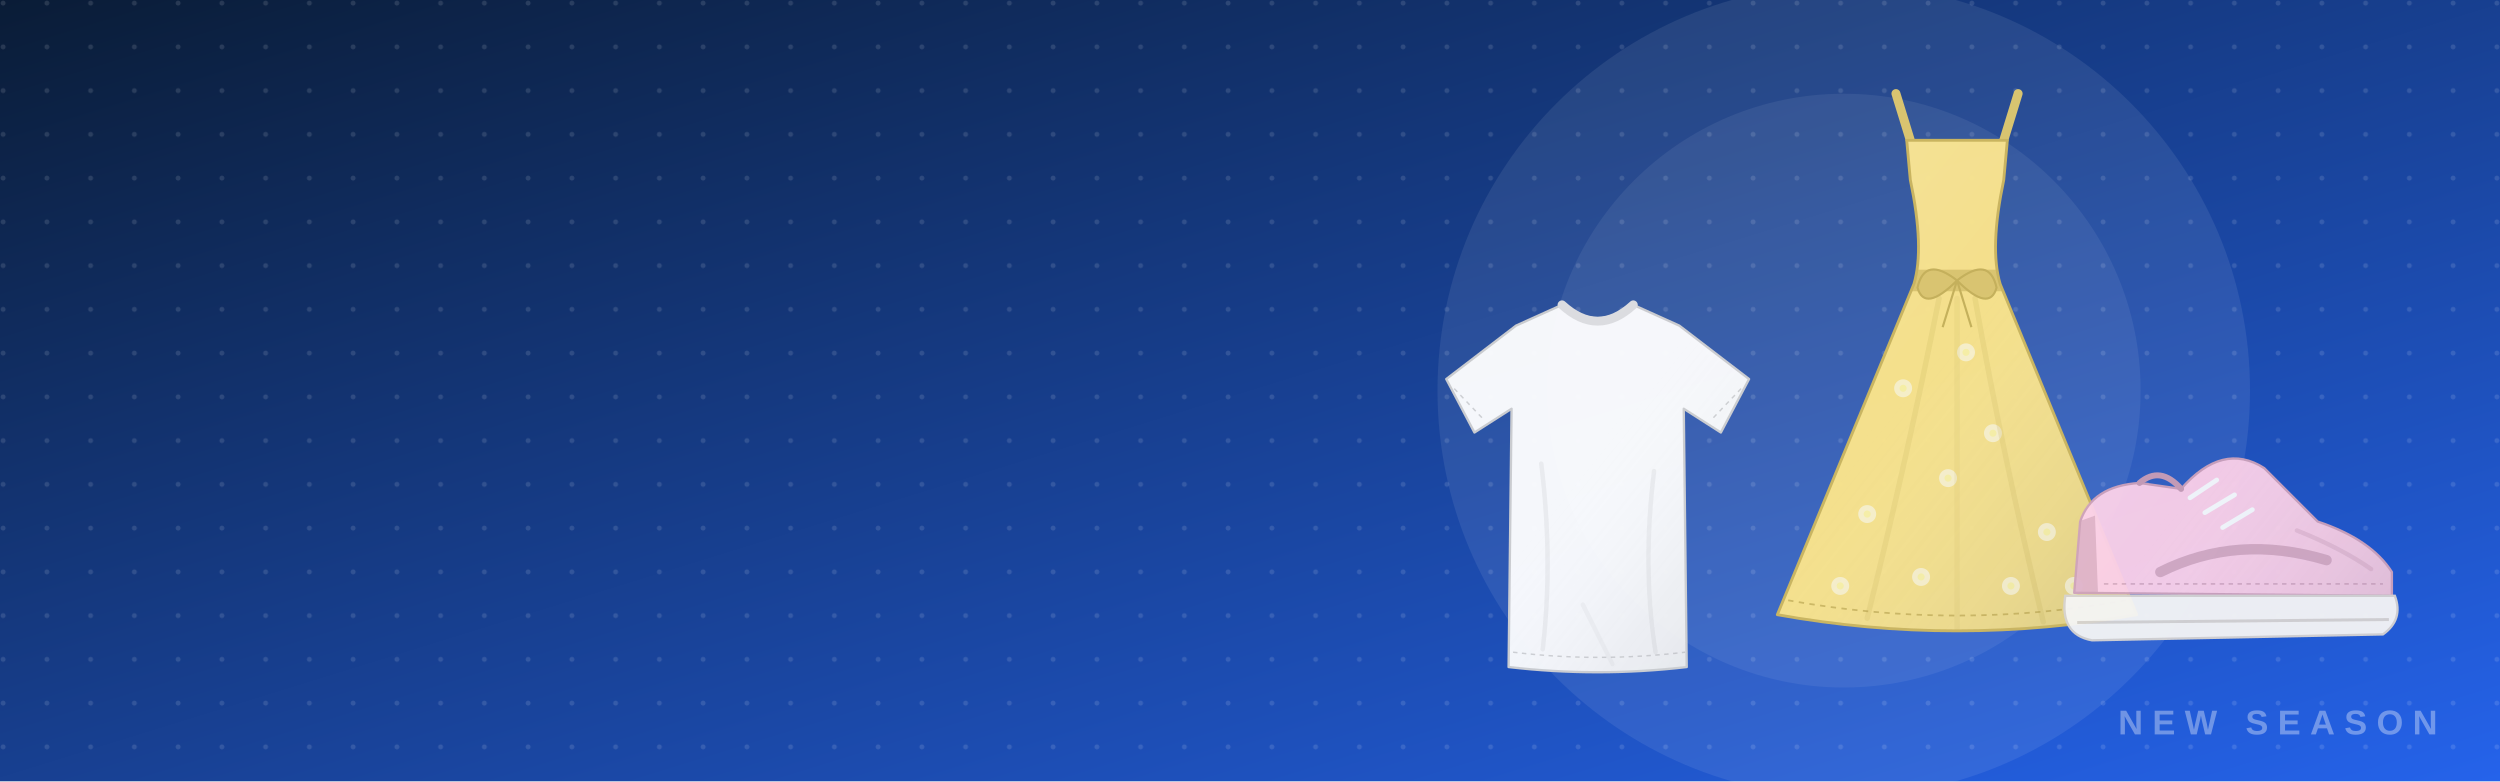
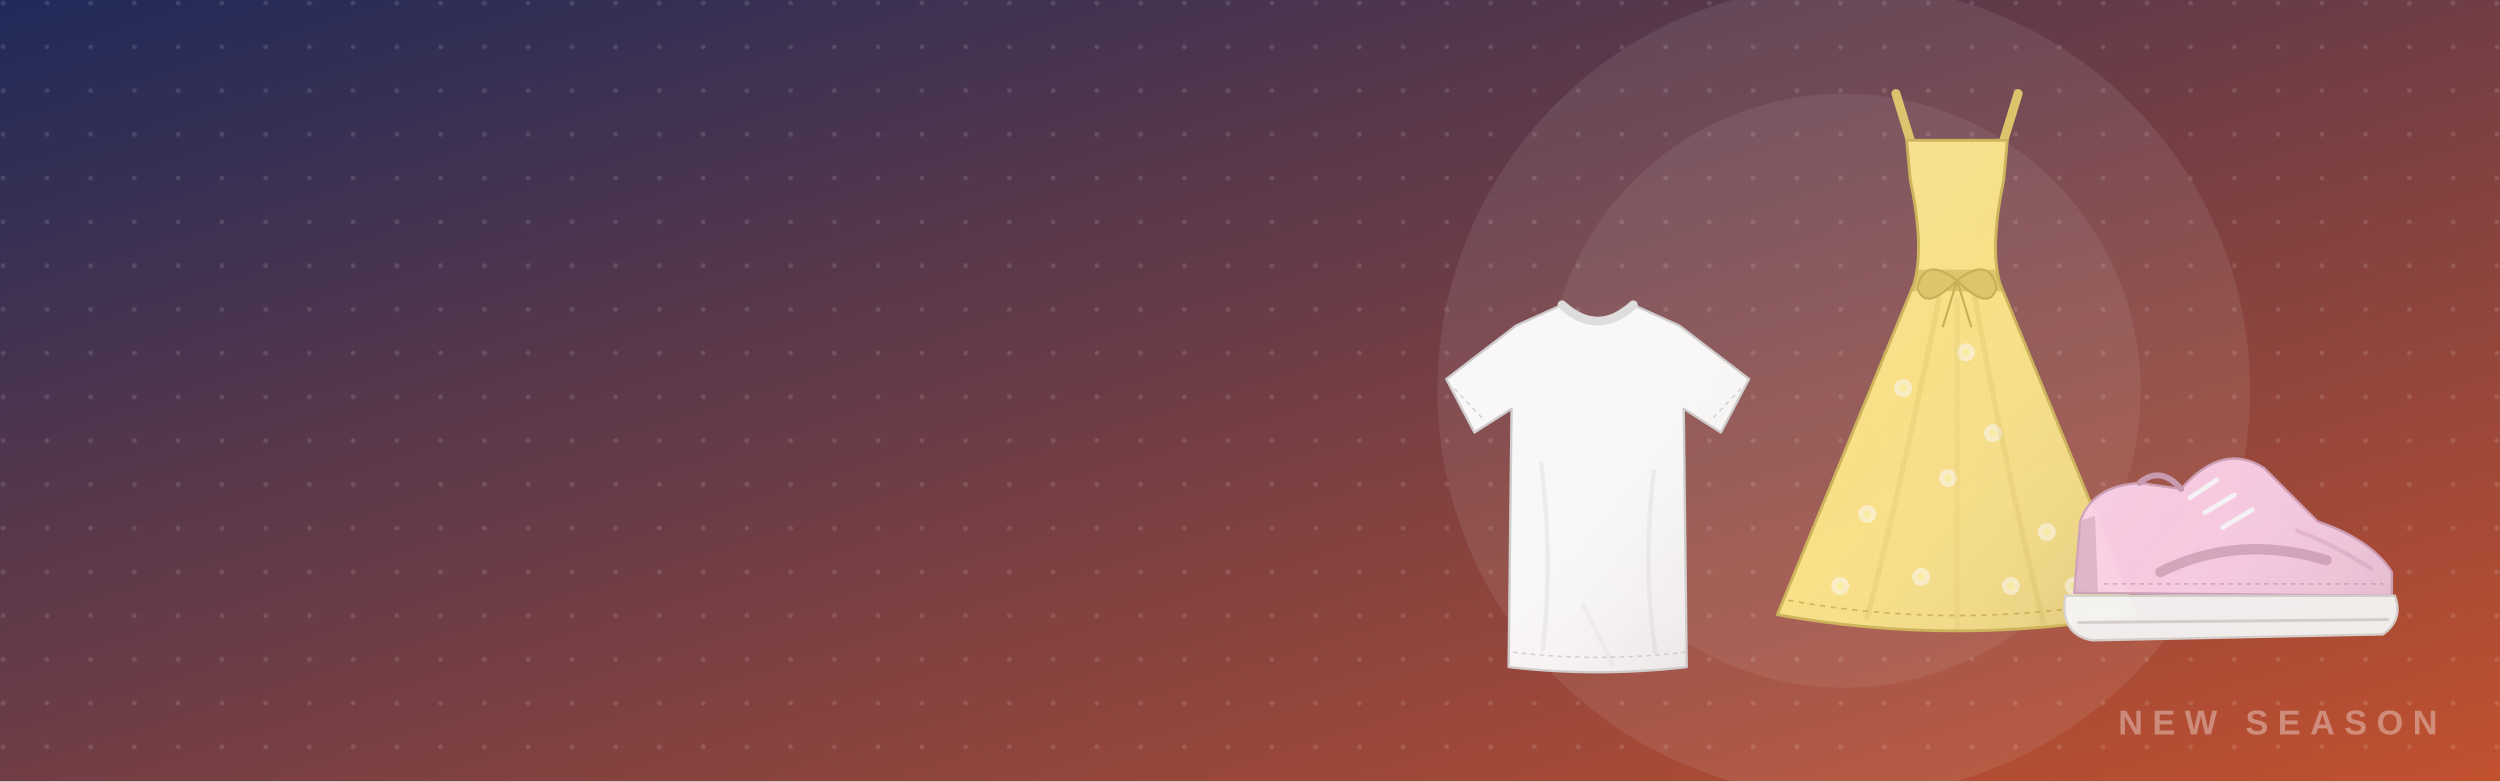
<svg xmlns="http://www.w3.org/2000/svg" viewBox="0 0 1600 500" width="1600" height="500">
  <defs>
    <radialGradient id="bg" cx="50%" cy="40%" r="75%">
      <stop offset="0" stop-color="#ffffff" />
      <stop offset="1" stop-color="#eceef1" />
    </radialGradient>
    <linearGradient id="light" x1="0" x2="1" y1="0" y2="1">
      <stop offset="0" stop-color="#ffffff" stop-opacity="0.22" />
      <stop offset="0.45" stop-color="#ffffff" stop-opacity="0" />
      <stop offset="1" stop-color="#000000" stop-opacity="0.22" />
    </linearGradient>
    <linearGradient id="metal" x1="0" x2="1" y1="0" y2="1">
      <stop offset="0" stop-color="#f4f4f5" />
      <stop offset="0.5" stop-color="#a1a1aa" />
      <stop offset="1" stop-color="#e4e4e7" />
    </linearGradient>
    <radialGradient id="floor" cx="50%" cy="50%" r="50%">
      <stop offset="0" stop-color="#000" stop-opacity="0.18" />
      <stop offset="1" stop-color="#000" stop-opacity="0" />
    </radialGradient>
  </defs>
  <defs>
    <linearGradient id="g" x1="0" x2="1" y1="0" y2="1">
-       <stop offset="0" stop-color="#0a1c36" />
-       <stop offset="1" stop-color="#2563eb" />
+       <stop offset="0" stop-color="#1f2a5a" />
+       <stop offset="1" stop-color="#c2512f" />
    </linearGradient>
    <pattern id="dots" width="28" height="28" patternUnits="userSpaceOnUse">
      <circle cx="2" cy="2" r="1.6" fill="#ffffff" opacity="0.12" />
    </pattern>
  </defs>
  <rect width="1600" height="500" fill="url(#g)" />
  <rect width="1600" height="500" fill="url(#dots)" />
  <circle cx="1180" cy="250" r="260" fill="#ffffff" opacity="0.08" />
  <circle cx="1180" cy="250" r="190" fill="#ffffff" opacity="0.07" />
  <g transform="translate(880 140) scale(0.95)" opacity="0.95">
    <clipPath id="clip76">
      <path d="M95 72 L126 58 Q150 76 174 58 L205 72 L252 108 L233 144 L208 128 L210 302 Q150 309 90 302 L92 128 L67 144 L48 108 Z" />
    </clipPath>
    <path d="M95 72 L126 58 Q150 76 174 58 L205 72 L252 108 L233 144 L208 128 L210 302 Q150 309 90 302 L92 128 L67 144 L48 108 Z" fill="#ffffff" />
    <g clip-path="url(#clip76)">
      <rect x="0" y="0" width="300" height="375" fill="url(#light)" />
      <path d="M112 165 Q120 230 113 290" fill="none" stroke="#c3c3c3" stroke-width="3" stroke-linecap="round" opacity="0.22" />
      <path d="M188 170 Q180 235 189 292" fill="none" stroke="#c3c3c3" stroke-width="3" stroke-linecap="round" opacity="0.22" />
      <path d="M140 260 Q150 280 160 300" fill="none" stroke="#c3c3c3" stroke-width="3" stroke-linecap="round" opacity="0.15" />
      <path d="M93 292 Q150 299 209 292" fill="none" stroke="#b9b9b9" stroke-width="1" stroke-dasharray="3 3" opacity="0.6" />
      <path d="M72 134 L52 113" fill="none" stroke="#b9b9b9" stroke-width="1" stroke-dasharray="3 3" opacity="0.6" />
      <path d="M228 134 L248 113" fill="none" stroke="#b9b9b9" stroke-width="1" stroke-dasharray="3 3" opacity="0.6" />
    </g>
    <path d="M95 72 L126 58 Q150 76 174 58 L205 72 L252 108 L233 144 L208 128 L210 302 Q150 309 90 302 L92 128 L67 144 L48 108 Z" fill="none" stroke="#d2d2d2" stroke-width="1.6" stroke-linejoin="round" />
    <path d="M126 58 Q150 80 174 58" fill="none" stroke="#e3e3e3" stroke-width="6" stroke-linecap="round" />
  </g>
  <g transform="translate(1080 30) scale(1.15)" opacity="0.95">
    <path d="M124 52 L116 26 M176 52 L184 26" stroke="#e1ca6e" stroke-width="5" stroke-linecap="round" />
    <clipPath id="clip77">
      <path d="M122 52 L178 52 L176 74 Q168 112 174 132 L250 316 Q150 334 50 316 L126 132 Q132 112 124 74 Z" />
    </clipPath>
    <path d="M122 52 L178 52 L176 74 Q168 112 174 132 L250 316 Q150 334 50 316 L126 132 Q132 112 124 74 Z" fill="#fde68a" />
    <g clip-path="url(#clip77)">
      <rect x="0" y="0" width="300" height="375" fill="url(#light)" />
      <g opacity="0.55">
        <circle cx="120" cy="190" r="5" fill="#fff" />
        <circle cx="120" cy="190" r="2" fill="#ffffbc" />
      </g>
      <g opacity="0.55">
        <circle cx="170" cy="215" r="5" fill="#fff" />
        <circle cx="170" cy="215" r="2" fill="#ffffbc" />
      </g>
      <g opacity="0.55">
        <circle cx="100" cy="260" r="5" fill="#fff" />
        <circle cx="100" cy="260" r="2" fill="#ffffbc" />
      </g>
      <g opacity="0.55">
        <circle cx="145" cy="240" r="5" fill="#fff" />
        <circle cx="145" cy="240" r="2" fill="#ffffbc" />
      </g>
      <g opacity="0.55">
        <circle cx="200" cy="270" r="5" fill="#fff" />
        <circle cx="200" cy="270" r="2" fill="#ffffbc" />
      </g>
      <g opacity="0.55">
        <circle cx="130" cy="295" r="5" fill="#fff" />
        <circle cx="130" cy="295" r="2" fill="#ffffbc" />
      </g>
      <g opacity="0.55">
        <circle cx="180" cy="300" r="5" fill="#fff" />
        <circle cx="180" cy="300" r="2" fill="#ffffbc" />
      </g>
      <g opacity="0.55">
        <circle cx="155" cy="170" r="5" fill="#fff" />
        <circle cx="155" cy="170" r="2" fill="#ffffbc" />
      </g>
      <g opacity="0.55">
        <circle cx="215" cy="300" r="5" fill="#fff" />
        <circle cx="215" cy="300" r="2" fill="#ffffbc" />
      </g>
      <g opacity="0.55">
        <circle cx="85" cy="300" r="5" fill="#fff" />
        <circle cx="85" cy="300" r="2" fill="#ffffbc" />
      </g>
      <path d="M140 140 Q122 230 100 318" fill="none" stroke="#c1aa4e" stroke-width="3" stroke-linecap="round" opacity="0.18" />
      <path d="M160 140 Q176 230 198 320" fill="none" stroke="#c1aa4e" stroke-width="3" stroke-linecap="round" opacity="0.18" />
      <path d="M150 140 L150 324" fill="none" stroke="#c1aa4e" stroke-width="3" stroke-linecap="round" opacity="0.12" />
      <rect x="100" y="124" width="100" height="12" fill="#e1ca6e" />
      <path d="M56 308 Q150 325 244 308" fill="none" stroke="#b7a044" stroke-width="1" stroke-dasharray="3 3" opacity="0.6" />
    </g>
    <path d="M122 52 L178 52 L176 74 Q168 112 174 132 L250 316 Q150 334 50 316 L126 132 Q132 112 124 74 Z" fill="none" stroke="#d0b95d" stroke-width="1.6" stroke-linejoin="round" />
    <path d="M150 130 q-18 -14 -22 4 q4 14 22 -4 q18 -14 22 4 q-4 14 -22 -4 Z M150 130 l-8 26 M150 130 l8 26" fill="#e1ca6e" stroke="#cbb458" stroke-width="1.2" />
  </g>
  <g transform="translate(1280 140) scale(0.95)" opacity="0.95">
    <clipPath id="clip78">
      <path d="M50 252 L54 204 Q62 180 94 178 L122 182 Q150 150 178 168 L214 204 Q250 216 264 238 L264 254 Z" />
    </clipPath>
    <path d="M50 252 L54 204 Q62 180 94 178 L122 182 Q150 150 178 168 L214 204 Q250 216 264 238 L264 254 Z" fill="#fbcfe8" />
    <g clip-path="url(#clip78)">
      <rect x="0" y="0" width="300" height="375" fill="url(#light)" />
      <path d="M50 252 L50 205 L64 200 L66 252 Z" fill="#dfb3cc" />
      <path d="M108 238 Q160 212 220 230" fill="none" stroke="#c99db6" stroke-width="7" stroke-linecap="round" opacity="0.75" />
      <path d="M70 246 L258 246" fill="none" stroke="#b589a2" stroke-width="1" stroke-dasharray="3 3" opacity="0.6" />
      <path d="M200 210 Q230 222 250 236" fill="none" stroke="#bf93ac" stroke-width="3" stroke-linecap="round" opacity="0.3" />
    </g>
    <path d="M50 252 L54 204 Q62 180 94 178 L122 182 Q150 150 178 168 L214 204 Q250 216 264 238 L264 254 Z" fill="none" stroke="#cea2bb" stroke-width="1.6" stroke-linejoin="round" />
    <path d="M94 178 Q108 166 122 182" fill="none" stroke="#c99db6" stroke-width="4" stroke-linecap="round" />
    <g stroke="#f8fafc" stroke-width="3.2" stroke-linecap="round">
      <path d="M128 188 L146 176" />
      <path d="M138 198 L158 186" />
      <path d="M150 208 L170 196" />
    </g>
    <path d="M44 254 L266 254 Q272 270 258 280 L62 284 Q40 280 44 254 Z" fill="#f5f5f4" stroke="#d6d3d1" stroke-width="1.6" />
    <path d="M52 272 L262 270" stroke="#d6d3d1" stroke-width="2" />
  </g>
  <text x="1560" y="470" text-anchor="end" font-family="Arial, sans-serif" font-size="22" font-weight="700" letter-spacing="6" fill="#ffffff" opacity="0.35">NEW SEASON</text>
</svg>
